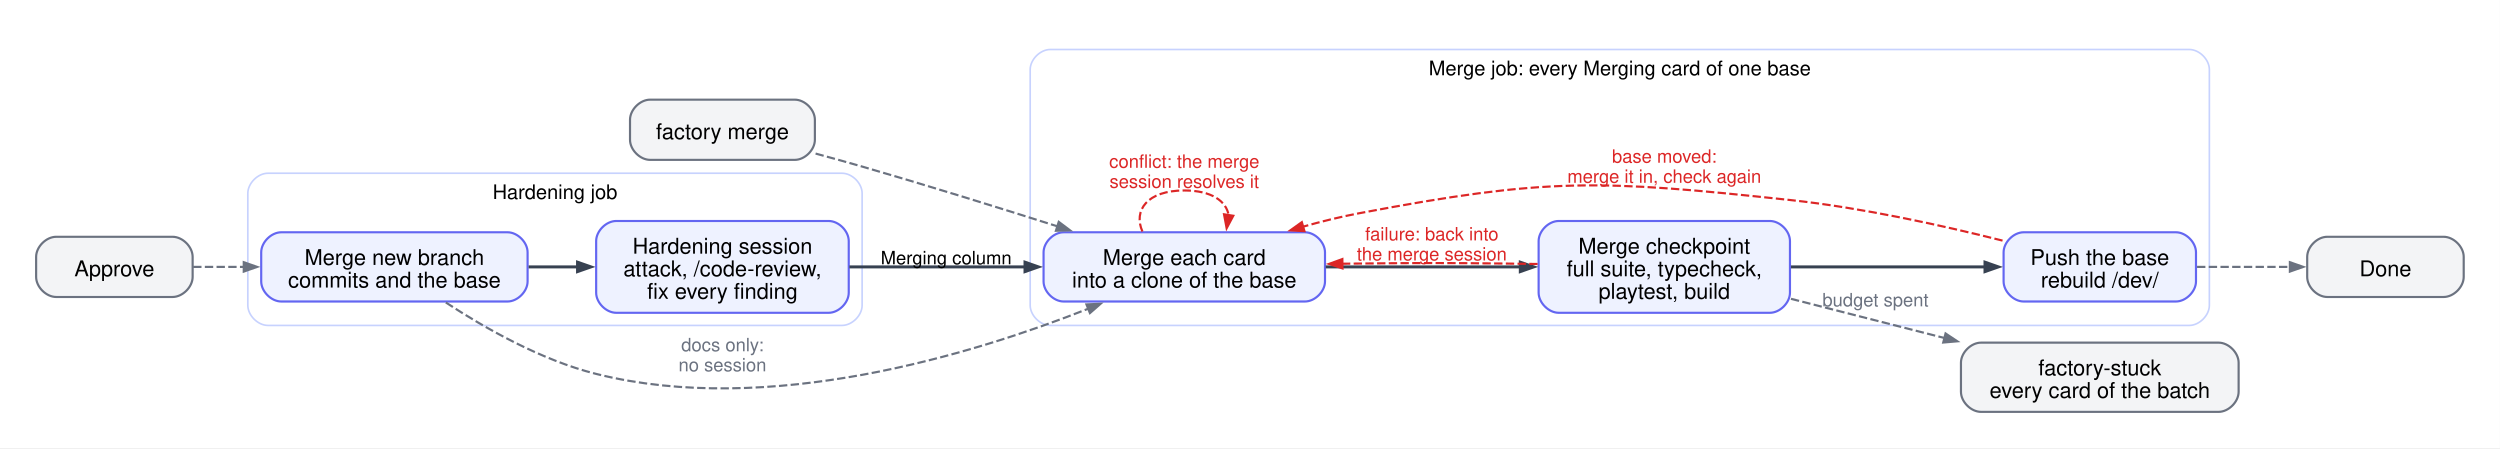
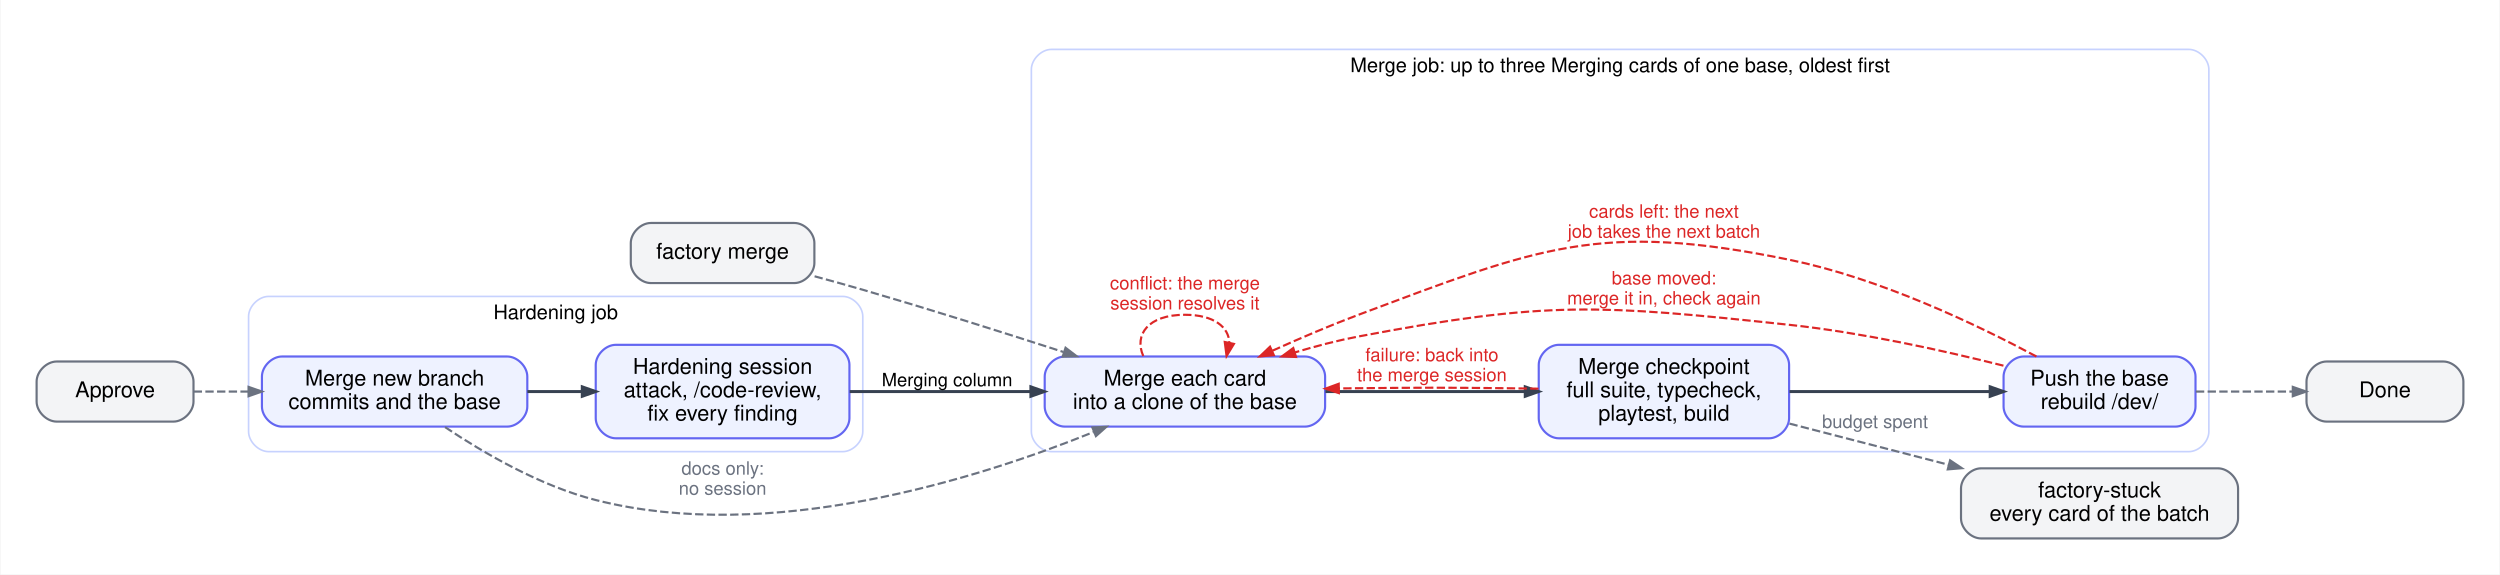
- <svg xmlns="http://www.w3.org/2000/svg" width="1495pt" height="268pt" viewBox="0.00 0.00 1495.00 268.00">
-   <g id="graph0" class="graph" transform="scale(1 1) rotate(0) translate(21.6 246.3)">
-     <polygon fill="white" stroke="none" points="-21.6,21.6 -21.6,-246.3 1473.3,-246.3 1473.3,21.6 -21.6,21.6" />
+ <svg xmlns="http://www.w3.org/2000/svg" width="1497pt" height="344pt" viewBox="0.00 0.00 1497.20 344.20">
+   <g id="graph0" class="graph" transform="scale(1 1) rotate(0) translate(21.6 322.6)">
+     <polygon fill="white" stroke="transparent" points="-21.6,21.6 -21.6,-322.6 1475.6,-322.6 1475.6,21.6 -21.6,21.6" />
    <g id="clust1" class="cluster">
-       <path fill="white" stroke="#c7d2fe" d="M138.6,-51.7C138.6,-51.7 481.95,-51.7 481.95,-51.7 487.95,-51.7 493.95,-57.7 493.95,-63.7 493.95,-63.7 493.95,-130.7 493.95,-130.7 493.95,-136.7 487.95,-142.7 481.95,-142.7 481.95,-142.7 138.6,-142.7 138.6,-142.7 132.6,-142.7 126.6,-136.7 126.6,-130.7 126.6,-130.7 126.6,-63.7 126.6,-63.7 126.6,-57.7 132.6,-51.7 138.6,-51.7" />
-       <text xml:space="preserve" text-anchor="middle" x="310.28" y="-127.3" font-family="Helvetica,sans-Serif" font-size="12.00">Hardening job</text>
+       <path fill="white" stroke="#c7d2fe" d="M139,-52C139,-52 483,-52 483,-52 489,-52 495,-58 495,-64 495,-64 495,-133 495,-133 495,-139 489,-145 483,-145 483,-145 139,-145 139,-145 133,-145 127,-139 127,-133 127,-133 127,-64 127,-64 127,-58 133,-52 139,-52" />
+       <text text-anchor="middle" x="311" y="-131.4" font-family="Helvetica,sans-Serif" font-size="12.00">Hardening job</text>
    </g>
    <g id="clust2" class="cluster">
-       <path fill="white" stroke="#c7d2fe" d="M606.45,-51.7C606.45,-51.7 1287.6,-51.7 1287.6,-51.7 1293.6,-51.7 1299.6,-57.7 1299.6,-63.7 1299.6,-63.7 1299.6,-204.7 1299.6,-204.7 1299.6,-210.7 1293.6,-216.7 1287.6,-216.7 1287.6,-216.7 606.45,-216.7 606.45,-216.7 600.45,-216.7 594.45,-210.7 594.45,-204.7 594.45,-204.7 594.45,-63.7 594.45,-63.7 594.45,-57.7 600.45,-51.7 606.45,-51.7" />
-       <text xml:space="preserve" text-anchor="middle" x="947.03" y="-201.3" font-family="Helvetica,sans-Serif" font-size="12.00">Merge job: every Merging card of one base</text>
+       <path fill="white" stroke="#c7d2fe" d="M608,-52C608,-52 1289.5,-52 1289.5,-52 1295.5,-52 1301.5,-58 1301.5,-64 1301.5,-64 1301.5,-281 1301.5,-281 1301.5,-287 1295.5,-293 1289.5,-293 1289.5,-293 608,-293 608,-293 602,-293 596,-287 596,-281 596,-281 596,-64 596,-64 596,-58 602,-52 608,-52" />
+       <text text-anchor="middle" x="948.75" y="-279.4" font-family="Helvetica,sans-Serif" font-size="12.00">Merge job: up to three Merging cards of one base, oldest first</text>
    </g>
    <g id="node1" class="node">
-       <path fill="#eef2ff" stroke="#6366f1" stroke-width="1.3" d="M281.9,-107.4C281.9,-107.4 146.6,-107.4 146.6,-107.4 140.6,-107.4 134.6,-101.4 134.6,-95.4 134.6,-95.4 134.6,-78 134.6,-78 134.6,-72 140.6,-66 146.6,-66 146.6,-66 281.9,-66 281.9,-66 287.9,-66 293.9,-72 293.9,-78 293.9,-78 293.9,-95.4 293.9,-95.4 293.9,-101.4 287.9,-107.4 281.9,-107.4" />
-       <text xml:space="preserve" text-anchor="middle" x="214.25" y="-87.85" font-family="Helvetica,sans-Serif" font-size="13.00">Merge new branch</text>
-       <text xml:space="preserve" text-anchor="middle" x="214.25" y="-74.35" font-family="Helvetica,sans-Serif" font-size="13.00">commits and the base</text>
+       <path fill="#eef2ff" stroke="#6366f1" stroke-width="1.3" d="M282,-109C282,-109 147,-109 147,-109 141,-109 135,-103 135,-97 135,-97 135,-79 135,-79 135,-73 141,-67 147,-67 147,-67 282,-67 282,-67 288,-67 294,-73 294,-79 294,-79 294,-97 294,-97 294,-103 288,-109 282,-109" />
+       <text text-anchor="middle" x="214.5" y="-91.6" font-family="Helvetica,sans-Serif" font-size="13.00">Merge new branch</text>
+       <text text-anchor="middle" x="214.5" y="-77.6" font-family="Helvetica,sans-Serif" font-size="13.00">commits and the base</text>
    </g>
    <g id="node2" class="node">
-       <path fill="#eef2ff" stroke="#6366f1" stroke-width="1.3" d="M473.95,-114.15C473.95,-114.15 346.9,-114.15 346.9,-114.15 340.9,-114.15 334.9,-108.15 334.9,-102.15 334.9,-102.15 334.9,-71.25 334.9,-71.25 334.9,-65.25 340.9,-59.25 346.9,-59.25 346.9,-59.25 473.95,-59.25 473.95,-59.25 479.95,-59.25 485.95,-65.25 485.95,-71.25 485.95,-71.25 485.95,-102.15 485.95,-102.15 485.95,-108.15 479.95,-114.15 473.95,-114.15" />
-       <text xml:space="preserve" text-anchor="middle" x="410.43" y="-94.6" font-family="Helvetica,sans-Serif" font-size="13.00">Hardening session</text>
-       <text xml:space="preserve" text-anchor="middle" x="410.43" y="-81.1" font-family="Helvetica,sans-Serif" font-size="13.00">attack, /code-review,</text>
-       <text xml:space="preserve" text-anchor="middle" x="410.43" y="-67.6" font-family="Helvetica,sans-Serif" font-size="13.00">fix every finding</text>
+       <path fill="#eef2ff" stroke="#6366f1" stroke-width="1.3" d="M475,-116C475,-116 347,-116 347,-116 341,-116 335,-110 335,-104 335,-104 335,-72 335,-72 335,-66 341,-60 347,-60 347,-60 475,-60 475,-60 481,-60 487,-66 487,-72 487,-72 487,-104 487,-104 487,-110 481,-116 475,-116" />
+       <text text-anchor="middle" x="411" y="-98.6" font-family="Helvetica,sans-Serif" font-size="13.00">Hardening session</text>
+       <text text-anchor="middle" x="411" y="-84.6" font-family="Helvetica,sans-Serif" font-size="13.00">attack, /code-review,</text>
+       <text text-anchor="middle" x="411" y="-70.6" font-family="Helvetica,sans-Serif" font-size="13.00">fix every finding</text>
    </g>
    <g id="edge1" class="edge">
-       <path fill="none" stroke="#374151" stroke-width="1.8" d="M294.51,-86.7C304.21,-86.7 314.16,-86.7 323.95,-86.7" />
-       <polygon fill="#374151" stroke="#374151" stroke-width="1.8" points="323.77,-89.5 331.77,-86.7 323.77,-83.9 323.77,-89.5" />
+       <path fill="none" stroke="#374151" stroke-width="1.8" d="M294.05,-88C304.8,-88 315.88,-88 326.71,-88" />
+       <polygon fill="#374151" stroke="#374151" stroke-width="1.8" points="326.94,-90.8 334.94,-88 326.94,-85.2 326.94,-90.8" />
    </g>
    <g id="node3" class="node">
-       <path fill="#eef2ff" stroke="#6366f1" stroke-width="1.3" d="M758.75,-107.4C758.75,-107.4 614.45,-107.4 614.45,-107.4 608.45,-107.4 602.45,-101.4 602.45,-95.4 602.45,-95.4 602.45,-78 602.45,-78 602.45,-72 608.45,-66 614.45,-66 614.45,-66 758.75,-66 758.75,-66 764.75,-66 770.75,-72 770.75,-78 770.75,-78 770.75,-95.4 770.75,-95.4 770.75,-101.4 764.75,-107.4 758.75,-107.4" />
-       <text xml:space="preserve" text-anchor="middle" x="686.6" y="-87.85" font-family="Helvetica,sans-Serif" font-size="13.00">Merge each card</text>
-       <text xml:space="preserve" text-anchor="middle" x="686.6" y="-74.35" font-family="Helvetica,sans-Serif" font-size="13.00">into a clone of the base</text>
+       <path fill="#eef2ff" stroke="#6366f1" stroke-width="1.3" d="M760,-109C760,-109 616,-109 616,-109 610,-109 604,-103 604,-97 604,-97 604,-79 604,-79 604,-73 610,-67 616,-67 616,-67 760,-67 760,-67 766,-67 772,-73 772,-79 772,-79 772,-97 772,-97 772,-103 766,-109 760,-109" />
+       <text text-anchor="middle" x="688" y="-91.6" font-family="Helvetica,sans-Serif" font-size="13.00">Merge each card</text>
+       <text text-anchor="middle" x="688" y="-77.6" font-family="Helvetica,sans-Serif" font-size="13.00">into a clone of the base</text>
+     </g>
+     <g id="edge10" class="edge">
+       <path fill="none" stroke="#6b7280" stroke-width="1.3" stroke-dasharray="5,2" d="M244.7,-66.7C267.88,-51.17 301.81,-31.44 335,-23 439.38,3.55 563.77,-35.64 633.23,-63.73" />
+       <polygon fill="#6b7280" stroke="#6b7280" stroke-width="1.3" points="632.55,-66.48 641.01,-66.92 634.68,-61.3 632.55,-66.48" />
+       <text text-anchor="middle" x="411" y="-38.2" font-family="Helvetica,sans-Serif" font-size="11.00" fill="#6b7280">docs only:</text>
+       <text text-anchor="middle" x="411" y="-26.2" font-family="Helvetica,sans-Serif" font-size="11.00" fill="#6b7280">no session</text>
+     </g>
+     <g id="edge4" class="edge">
+       <path fill="none" stroke="#374151" stroke-width="1.8" d="M487.14,-88C520.57,-88 560.22,-88 595.36,-88" />
+       <polygon fill="#374151" stroke="#374151" stroke-width="1.8" points="595.72,-90.8 603.72,-88 595.72,-85.2 595.72,-90.8" />
+       <text text-anchor="middle" x="545.5" y="-91.2" font-family="Helvetica,sans-Serif" font-size="11.00">Merging column</text>
+     </g>
+     <g id="edge5" class="edge">
+       <path fill="none" stroke="#dc2626" stroke-width="1.3" stroke-dasharray="5,2" d="M663.04,-109.29C657.49,-122.02 665.81,-134 688,-134 705.51,-134 714.38,-126.54 714.62,-117.14" />
+       <polygon fill="#dc2626" stroke="#dc2626" stroke-width="1.3" points="717.35,-116.54 712.96,-109.29 711.88,-117.7 717.35,-116.54" />
+       <text text-anchor="middle" x="688" y="-149.2" font-family="Helvetica,sans-Serif" font-size="11.00" fill="#dc2626">conflict: the merge</text>
+       <text text-anchor="middle" x="688" y="-137.2" font-family="Helvetica,sans-Serif" font-size="11.00" fill="#dc2626">session resolves it</text>
+     </g>
+     <g id="node4" class="node">
+       <path fill="#eef2ff" stroke="#6366f1" stroke-width="1.3" d="M1038,-116C1038,-116 912,-116 912,-116 906,-116 900,-110 900,-104 900,-104 900,-72 900,-72 900,-66 906,-60 912,-60 912,-60 1038,-60 1038,-60 1044,-60 1050,-66 1050,-72 1050,-72 1050,-104 1050,-104 1050,-110 1044,-116 1038,-116" />
+       <text text-anchor="middle" x="975" y="-98.6" font-family="Helvetica,sans-Serif" font-size="13.00">Merge checkpoint</text>
+       <text text-anchor="middle" x="975" y="-84.6" font-family="Helvetica,sans-Serif" font-size="13.00">full suite, typecheck,</text>
+       <text text-anchor="middle" x="975" y="-70.6" font-family="Helvetica,sans-Serif" font-size="13.00">playtest, build</text>
+     </g>
+     <g id="edge2" class="edge">
+       <path fill="none" stroke="#374151" stroke-width="1.8" d="M772.2,-88C809.78,-88 854.05,-88 891.54,-88" />
+       <polygon fill="#374151" stroke="#374151" stroke-width="1.8" points="891.92,-90.8 899.92,-88 891.92,-85.2 891.92,-90.8" />
+     </g>
+     <g id="edge6" class="edge">
+       <path fill="none" stroke="#dc2626" stroke-width="1.3" stroke-dasharray="5,2" d="M899.86,-89.72C893.14,-89.84 886.45,-89.93 880,-90 840.89,-90.42 831.11,-90.38 792,-90 788.18,-89.96 784.27,-89.92 780.33,-89.87" />
+       <polygon fill="#dc2626" stroke="#dc2626" stroke-width="1.3" points="780.24,-87.07 772.2,-89.75 780.16,-92.66 780.24,-87.07" />
+       <text text-anchor="middle" x="836" y="-106.2" font-family="Helvetica,sans-Serif" font-size="11.00" fill="#dc2626">failure: back into</text>
+       <text text-anchor="middle" x="836" y="-94.2" font-family="Helvetica,sans-Serif" font-size="11.00" fill="#dc2626">the merge session</text>
+     </g>
+     <g id="node5" class="node">
+       <path fill="#eef2ff" stroke="#6366f1" stroke-width="1.3" d="M1281.5,-109C1281.5,-109 1190.5,-109 1190.5,-109 1184.5,-109 1178.5,-103 1178.5,-97 1178.5,-97 1178.5,-79 1178.5,-79 1178.5,-73 1184.5,-67 1190.5,-67 1190.5,-67 1281.5,-67 1281.5,-67 1287.5,-67 1293.5,-73 1293.5,-79 1293.5,-79 1293.5,-97 1293.5,-97 1293.5,-103 1287.5,-109 1281.5,-109" />
+       <text text-anchor="middle" x="1236" y="-91.6" font-family="Helvetica,sans-Serif" font-size="13.00">Push the base</text>
+       <text text-anchor="middle" x="1236" y="-77.6" font-family="Helvetica,sans-Serif" font-size="13.00">rebuild /dev/</text>
+     </g>
+     <g id="edge3" class="edge">
+       <path fill="none" stroke="#374151" stroke-width="1.8" d="M1050.22,-88C1088.16,-88 1133.89,-88 1170.37,-88" />
+       <polygon fill="#374151" stroke="#374151" stroke-width="1.8" points="1170.48,-90.8 1178.48,-88 1170.48,-85.2 1170.48,-90.8" />
+     </g>
+     <g id="node8" class="node">
+       <path fill="#f3f4f6" stroke="#6b7280" stroke-width="1.3" d="M1307,-42C1307,-42 1165,-42 1165,-42 1159,-42 1153,-36 1153,-30 1153,-30 1153,-12 1153,-12 1153,-6 1159,0 1165,0 1165,0 1307,0 1307,0 1313,0 1319,-6 1319,-12 1319,-12 1319,-30 1319,-30 1319,-36 1313,-42 1307,-42" />
+       <text text-anchor="middle" x="1236" y="-24.6" font-family="Helvetica,sans-Serif" font-size="13.00">factory-stuck</text>
+       <text text-anchor="middle" x="1236" y="-10.6" font-family="Helvetica,sans-Serif" font-size="13.00">every card of the batch</text>
+     </g>
+     <g id="edge12" class="edge">
+       <path fill="none" stroke="#6b7280" stroke-width="1.3" stroke-dasharray="5,2" d="M1050.22,-68.8C1079.98,-61.1 1114.55,-52.16 1145.67,-44.11" />
+       <polygon fill="#6b7280" stroke="#6b7280" stroke-width="1.3" points="1146.46,-46.8 1153.51,-42.08 1145.06,-41.37 1146.46,-46.8" />
+       <text text-anchor="middle" x="1101.5" y="-66.2" font-family="Helvetica,sans-Serif" font-size="11.00" fill="#6b7280">budget spent</text>
+     </g>
+     <g id="edge7" class="edge">
+       <path fill="none" stroke="#dc2626" stroke-width="1.3" stroke-dasharray="5,2" d="M1178.42,-103.51C1142.06,-112.66 1093.62,-123.34 1050,-128 935.94,-140.19 904.7,-142.37 792,-121 779.47,-118.62 766.34,-115.19 753.81,-111.42" />
+       <polygon fill="#dc2626" stroke="#dc2626" stroke-width="1.3" points="754.57,-108.72 746.1,-109.04 752.92,-114.07 754.57,-108.72" />
+       <text text-anchor="middle" x="975" y="-152.2" font-family="Helvetica,sans-Serif" font-size="11.00" fill="#dc2626">base moved:</text>
+       <text text-anchor="middle" x="975" y="-140.2" font-family="Helvetica,sans-Serif" font-size="11.00" fill="#dc2626">merge it in, check again</text>
+     </g>
+     <g id="edge8" class="edge">
+       <path fill="none" stroke="#dc2626" stroke-width="1.3" stroke-dasharray="5,2" d="M1198.19,-109.01C1161.86,-128.44 1104.06,-155.94 1050,-167 936.74,-190.17 900.26,-174.54 792,-134 774.9,-127.6 756.6,-119.76 740.23,-112.38" />
+       <polygon fill="#dc2626" stroke="#dc2626" stroke-width="1.3" points="741.3,-109.79 732.86,-109.03 738.99,-114.89 741.3,-109.79" />
+       <text text-anchor="middle" x="975" y="-192.2" font-family="Helvetica,sans-Serif" font-size="11.00" fill="#dc2626">cards left: the next</text>
+       <text text-anchor="middle" x="975" y="-180.2" font-family="Helvetica,sans-Serif" font-size="11.00" fill="#dc2626">job takes the next batch</text>
+     </g>
+     <g id="node9" class="node">
+       <path fill="#f3f4f6" stroke="#6b7280" stroke-width="1.3" d="M1442,-106C1442,-106 1372,-106 1372,-106 1366,-106 1360,-100 1360,-94 1360,-94 1360,-82 1360,-82 1360,-76 1366,-70 1372,-70 1372,-70 1442,-70 1442,-70 1448,-70 1454,-76 1454,-82 1454,-82 1454,-94 1454,-94 1454,-100 1448,-106 1442,-106" />
+       <text text-anchor="middle" x="1407" y="-84.6" font-family="Helvetica,sans-Serif" font-size="13.00">Done</text>
+     </g>
+     <g id="edge13" class="edge">
+       <path fill="none" stroke="#6b7280" stroke-width="1.3" stroke-dasharray="5,2" d="M1293.74,-88C1312.37,-88 1333.02,-88 1351.48,-88" />
+       <polygon fill="#6b7280" stroke="#6b7280" stroke-width="1.3" points="1351.79,-90.8 1359.79,-88 1351.79,-85.2 1351.79,-90.8" />
+     </g>
+     <g id="node6" class="node">
+       <path fill="#f3f4f6" stroke="#6b7280" stroke-width="1.3" d="M82,-106C82,-106 12,-106 12,-106 6,-106 0,-100 0,-94 0,-94 0,-82 0,-82 0,-76 6,-70 12,-70 12,-70 82,-70 82,-70 88,-70 94,-76 94,-82 94,-82 94,-94 94,-94 94,-100 88,-106 82,-106" />
+       <text text-anchor="middle" x="47" y="-84.6" font-family="Helvetica,sans-Serif" font-size="13.00">Approve</text>
    </g>
    <g id="edge9" class="edge">
-       <path fill="none" stroke="#6b7280" stroke-width="1.3" stroke-dasharray="5,2" d="M245.02,-65.4C268.25,-50.17 302,-30.95 334.9,-22.7 437.6,3.04 559.65,-34.2 629.32,-61.74" />
-       <polygon fill="#6b7280" stroke="#6b7280" stroke-width="1.3" points="628.09,-64.26 636.56,-64.65 630.18,-59.07 628.09,-64.26" />
-       <text xml:space="preserve" text-anchor="middle" x="410.43" y="-36.25" font-family="Helvetica,sans-Serif" font-size="11.00" fill="#6b7280">docs only:</text>
-       <text xml:space="preserve" text-anchor="middle" x="410.43" y="-24.25" font-family="Helvetica,sans-Serif" font-size="11.00" fill="#6b7280">no session</text>
+       <path fill="none" stroke="#6b7280" stroke-width="1.3" stroke-dasharray="5,2" d="M94.1,-88C104.34,-88 115.51,-88 126.78,-88" />
+       <polygon fill="#6b7280" stroke="#6b7280" stroke-width="1.3" points="127,-90.8 135,-88 127,-85.2 127,-90.8" />
    </g>
-     <g id="edge4" class="edge">
-       <path fill="none" stroke="#374151" stroke-width="1.8" d="M486.34,-86.7C518.82,-86.7 557.2,-86.7 591.56,-86.7" />
-       <polygon fill="#374151" stroke="#374151" stroke-width="1.8" points="591.36,-89.5 599.36,-86.7 591.36,-83.9 591.36,-89.5" />
-       <text xml:space="preserve" text-anchor="middle" x="544.2" y="-88.25" font-family="Helvetica,sans-Serif" font-size="11.00">Merging column</text>
-     </g>
-     <g id="edge5" class="edge">
-       <path fill="none" stroke="#dc2626" stroke-width="1.3" stroke-dasharray="5,2" d="M661.57,-107.85C656.01,-120.5 664.35,-132.4 686.6,-132.4 702.94,-132.4 711.78,-125.98 713.12,-117.56" />
-       <polygon fill="#dc2626" stroke="#dc2626" stroke-width="1.3" points="715.91,-117.28 711.93,-109.8 710.37,-118.13 715.91,-117.28" />
-       <text xml:space="preserve" text-anchor="middle" x="686.6" y="-145.95" font-family="Helvetica,sans-Serif" font-size="11.00" fill="#dc2626">conflict: the merge</text>
-       <text xml:space="preserve" text-anchor="middle" x="686.6" y="-133.95" font-family="Helvetica,sans-Serif" font-size="11.00" fill="#dc2626">session resolves it</text>
-     </g>
-     <g id="node4" class="node">
-       <path fill="#eef2ff" stroke="#6366f1" stroke-width="1.3" d="M1036.8,-114.15C1036.8,-114.15 910.5,-114.15 910.5,-114.15 904.5,-114.15 898.5,-108.15 898.5,-102.15 898.5,-102.15 898.5,-71.25 898.5,-71.25 898.5,-65.25 904.5,-59.25 910.5,-59.25 910.5,-59.25 1036.8,-59.25 1036.8,-59.25 1042.8,-59.25 1048.8,-65.25 1048.8,-71.25 1048.8,-71.25 1048.8,-102.15 1048.8,-102.15 1048.8,-108.15 1042.8,-114.15 1036.8,-114.15" />
-       <text xml:space="preserve" text-anchor="middle" x="973.65" y="-94.6" font-family="Helvetica,sans-Serif" font-size="13.00">Merge checkpoint</text>
-       <text xml:space="preserve" text-anchor="middle" x="973.65" y="-81.1" font-family="Helvetica,sans-Serif" font-size="13.00">full suite, typecheck,</text>
-       <text xml:space="preserve" text-anchor="middle" x="973.65" y="-67.6" font-family="Helvetica,sans-Serif" font-size="13.00">playtest, build</text>
-     </g>
-     <g id="edge2" class="edge">
-       <path fill="none" stroke="#374151" stroke-width="1.8" d="M771.2,-86.7C807.83,-86.7 850.77,-86.7 887.57,-86.7" />
-       <polygon fill="#374151" stroke="#374151" stroke-width="1.8" points="887.55,-89.5 895.55,-86.7 887.55,-83.9 887.55,-89.5" />
-     </g>
-     <g id="edge6" class="edge">
-       <path fill="none" stroke="#dc2626" stroke-width="1.3" stroke-dasharray="5,2" d="M897.88,-88.43C891.32,-88.54 884.79,-88.63 878.5,-88.7 839.5,-89.11 829.75,-89.08 790.75,-88.7 787.57,-88.67 784.34,-88.63 781.07,-88.59" />
-       <polygon fill="#dc2626" stroke="#dc2626" stroke-width="1.3" points="781.2,-85.79 773.17,-88.48 781.13,-91.39 781.2,-85.79" />
-       <text xml:space="preserve" text-anchor="middle" x="834.63" y="-102.55" font-family="Helvetica,sans-Serif" font-size="11.00" fill="#dc2626">failure: back into</text>
-       <text xml:space="preserve" text-anchor="middle" x="834.63" y="-90.55" font-family="Helvetica,sans-Serif" font-size="11.00" fill="#dc2626">the merge session</text>
-     </g>
-     <g id="node5" class="node">
-       <path fill="#eef2ff" stroke="#6366f1" stroke-width="1.3" d="M1279.6,-107.4C1279.6,-107.4 1188.55,-107.4 1188.55,-107.4 1182.55,-107.4 1176.55,-101.4 1176.55,-95.4 1176.55,-95.4 1176.55,-78 1176.55,-78 1176.55,-72 1182.55,-66 1188.55,-66 1188.55,-66 1279.6,-66 1279.6,-66 1285.6,-66 1291.6,-72 1291.6,-78 1291.6,-78 1291.6,-95.4 1291.6,-95.4 1291.6,-101.4 1285.6,-107.4 1279.6,-107.4" />
-       <text xml:space="preserve" text-anchor="middle" x="1234.08" y="-87.85" font-family="Helvetica,sans-Serif" font-size="13.00">Push the base</text>
-       <text xml:space="preserve" text-anchor="middle" x="1234.08" y="-74.35" font-family="Helvetica,sans-Serif" font-size="13.00">rebuild /dev/</text>
-     </g>
-     <g id="edge3" class="edge">
-       <path fill="none" stroke="#374151" stroke-width="1.8" d="M1049.4,-86.7C1086.17,-86.7 1130.13,-86.7 1165.83,-86.7" />
-       <polygon fill="#374151" stroke="#374151" stroke-width="1.8" points="1165.43,-89.5 1173.43,-86.7 1165.43,-83.9 1165.43,-89.5" />
-     </g>
-     <g id="node8" class="node">
-       <path fill="#f3f4f6" stroke="#6b7280" stroke-width="1.3" d="M1305.1,-41.4C1305.1,-41.4 1163.05,-41.4 1163.05,-41.4 1157.05,-41.4 1151.05,-35.4 1151.05,-29.4 1151.05,-29.4 1151.05,-12 1151.05,-12 1151.05,-6 1157.05,0 1163.05,0 1163.05,0 1305.1,0 1305.1,0 1311.1,0 1317.1,-6 1317.1,-12 1317.1,-12 1317.1,-29.4 1317.1,-29.4 1317.1,-35.4 1311.1,-41.4 1305.1,-41.4" />
-       <text xml:space="preserve" text-anchor="middle" x="1234.08" y="-21.85" font-family="Helvetica,sans-Serif" font-size="13.00">factory-stuck</text>
-       <text xml:space="preserve" text-anchor="middle" x="1234.08" y="-8.35" font-family="Helvetica,sans-Serif" font-size="13.00">every card of the batch</text>
+     <g id="node7" class="node">
+       <path fill="#f3f4f6" stroke="#6b7280" stroke-width="1.3" d="M454,-189C454,-189 368,-189 368,-189 362,-189 356,-183 356,-177 356,-177 356,-165 356,-165 356,-159 362,-153 368,-153 368,-153 454,-153 454,-153 460,-153 466,-159 466,-165 466,-165 466,-177 466,-177 466,-183 460,-189 454,-189" />
+       <text text-anchor="middle" x="411" y="-167.6" font-family="Helvetica,sans-Serif" font-size="13.00">factory merge</text>
    </g>
    <g id="edge11" class="edge">
-       <path fill="none" stroke="#6b7280" stroke-width="1.3" stroke-dasharray="5,2" d="M1049.4,-67.61C1078.05,-60.29 1111.07,-51.86 1141.15,-44.18" />
-       <polygon fill="#6b7280" stroke="#6b7280" stroke-width="1.3" points="1141.84,-46.89 1148.89,-42.2 1140.45,-41.47 1141.84,-46.89" />
-       <text xml:space="preserve" text-anchor="middle" x="1099.93" y="-63.1" font-family="Helvetica,sans-Serif" font-size="11.00" fill="#6b7280">budget spent</text>
-     </g>
-     <g id="edge7" class="edge">
-       <path fill="none" stroke="#dc2626" stroke-width="1.3" stroke-dasharray="5,2" d="M1175.91,-102.42C1139.78,-111.52 1091.93,-122.07 1048.8,-126.7 934.71,-138.94 903.48,-140.08 790.75,-118.7 779.92,-116.65 768.63,-113.85 757.65,-110.76" />
-       <polygon fill="#dc2626" stroke="#dc2626" stroke-width="1.3" points="758.46,-108.08 750,-108.53 756.9,-113.45 758.46,-108.08" />
-       <text xml:space="preserve" text-anchor="middle" x="973.65" y="-148.99" font-family="Helvetica,sans-Serif" font-size="11.00" fill="#dc2626">base moved:</text>
-       <text xml:space="preserve" text-anchor="middle" x="973.65" y="-136.99" font-family="Helvetica,sans-Serif" font-size="11.00" fill="#dc2626">merge it in, check again</text>
-     </g>
-     <g id="node9" class="node">
-       <path fill="#f3f4f6" stroke="#6b7280" stroke-width="1.3" d="M1439.7,-104.7C1439.7,-104.7 1370.1,-104.7 1370.1,-104.7 1364.1,-104.7 1358.1,-98.7 1358.1,-92.7 1358.1,-92.7 1358.1,-80.7 1358.1,-80.7 1358.1,-74.7 1364.1,-68.7 1370.1,-68.7 1370.1,-68.7 1439.7,-68.7 1439.7,-68.7 1445.7,-68.7 1451.7,-74.7 1451.7,-80.7 1451.7,-80.7 1451.7,-92.7 1451.7,-92.7 1451.7,-98.7 1445.7,-104.7 1439.7,-104.7" />
-       <text xml:space="preserve" text-anchor="middle" x="1404.9" y="-81.1" font-family="Helvetica,sans-Serif" font-size="13.00">Done</text>
-     </g>
-     <g id="edge12" class="edge">
-       <path fill="none" stroke="#6b7280" stroke-width="1.3" stroke-dasharray="5,2" d="M1292.23,-86.7C1310.23,-86.7 1330.08,-86.7 1347.99,-86.7" />
-       <polygon fill="#6b7280" stroke="#6b7280" stroke-width="1.3" points="1347.75,-89.5 1355.75,-86.7 1347.75,-83.9 1347.75,-89.5" />
-     </g>
-     <g id="node6" class="node">
-       <path fill="#f3f4f6" stroke="#6b7280" stroke-width="1.3" d="M81.6,-104.7C81.6,-104.7 12,-104.7 12,-104.7 6,-104.7 0,-98.7 0,-92.7 0,-92.7 0,-80.7 0,-80.7 0,-74.7 6,-68.7 12,-68.7 12,-68.7 81.6,-68.7 81.6,-68.7 87.6,-68.7 93.6,-74.7 93.6,-80.7 93.6,-80.7 93.6,-92.7 93.6,-92.7 93.6,-98.7 87.6,-104.7 81.6,-104.7" />
-       <text xml:space="preserve" text-anchor="middle" x="46.8" y="-81.1" font-family="Helvetica,sans-Serif" font-size="13.00">Approve</text>
-     </g>
-     <g id="edge8" class="edge">
-       <path fill="none" stroke="#6b7280" stroke-width="1.3" stroke-dasharray="5,2" d="M93.89,-86.7C103.48,-86.7 113.89,-86.7 124.44,-86.7" />
-       <polygon fill="#6b7280" stroke="#6b7280" stroke-width="1.3" points="124.17,-89.5 132.17,-86.7 124.17,-83.9 124.17,-89.5" />
-     </g>
-     <g id="node7" class="node">
-       <path fill="#f3f4f6" stroke="#6b7280" stroke-width="1.3" d="M453.7,-186.7C453.7,-186.7 367.15,-186.7 367.15,-186.7 361.15,-186.7 355.15,-180.7 355.15,-174.7 355.15,-174.7 355.15,-162.7 355.15,-162.7 355.15,-156.7 361.15,-150.7 367.15,-150.7 367.15,-150.7 453.7,-150.7 453.7,-150.7 459.7,-150.7 465.7,-156.7 465.7,-162.7 465.7,-162.7 465.7,-174.7 465.7,-174.7 465.7,-180.7 459.7,-186.7 453.7,-186.7" />
-       <text xml:space="preserve" text-anchor="middle" x="410.43" y="-163.1" font-family="Helvetica,sans-Serif" font-size="13.00">factory merge</text>
-     </g>
-     <g id="edge10" class="edge">
-       <path fill="none" stroke="#6b7280" stroke-width="1.3" stroke-dasharray="5,2" d="M466.12,-154.47C475.42,-151.95 484.98,-149.3 493.95,-146.7 532.68,-135.48 575.54,-122.15 610.88,-110.91" />
-       <polygon fill="#6b7280" stroke="#6b7280" stroke-width="1.3" points="611.53,-113.64 618.3,-108.54 609.83,-108.31 611.53,-113.64" />
+       <path fill="none" stroke="#6b7280" stroke-width="1.3" stroke-dasharray="5,2" d="M466.13,-157.06C475.77,-154.46 485.7,-151.71 495,-149 534.96,-137.36 579.26,-123.36 615.22,-111.71" />
+       <polygon fill="#6b7280" stroke="#6b7280" stroke-width="1.3" points="616.49,-114.25 623.24,-109.11 614.76,-108.92 616.49,-114.25" />
    </g>
  </g>
</svg>
